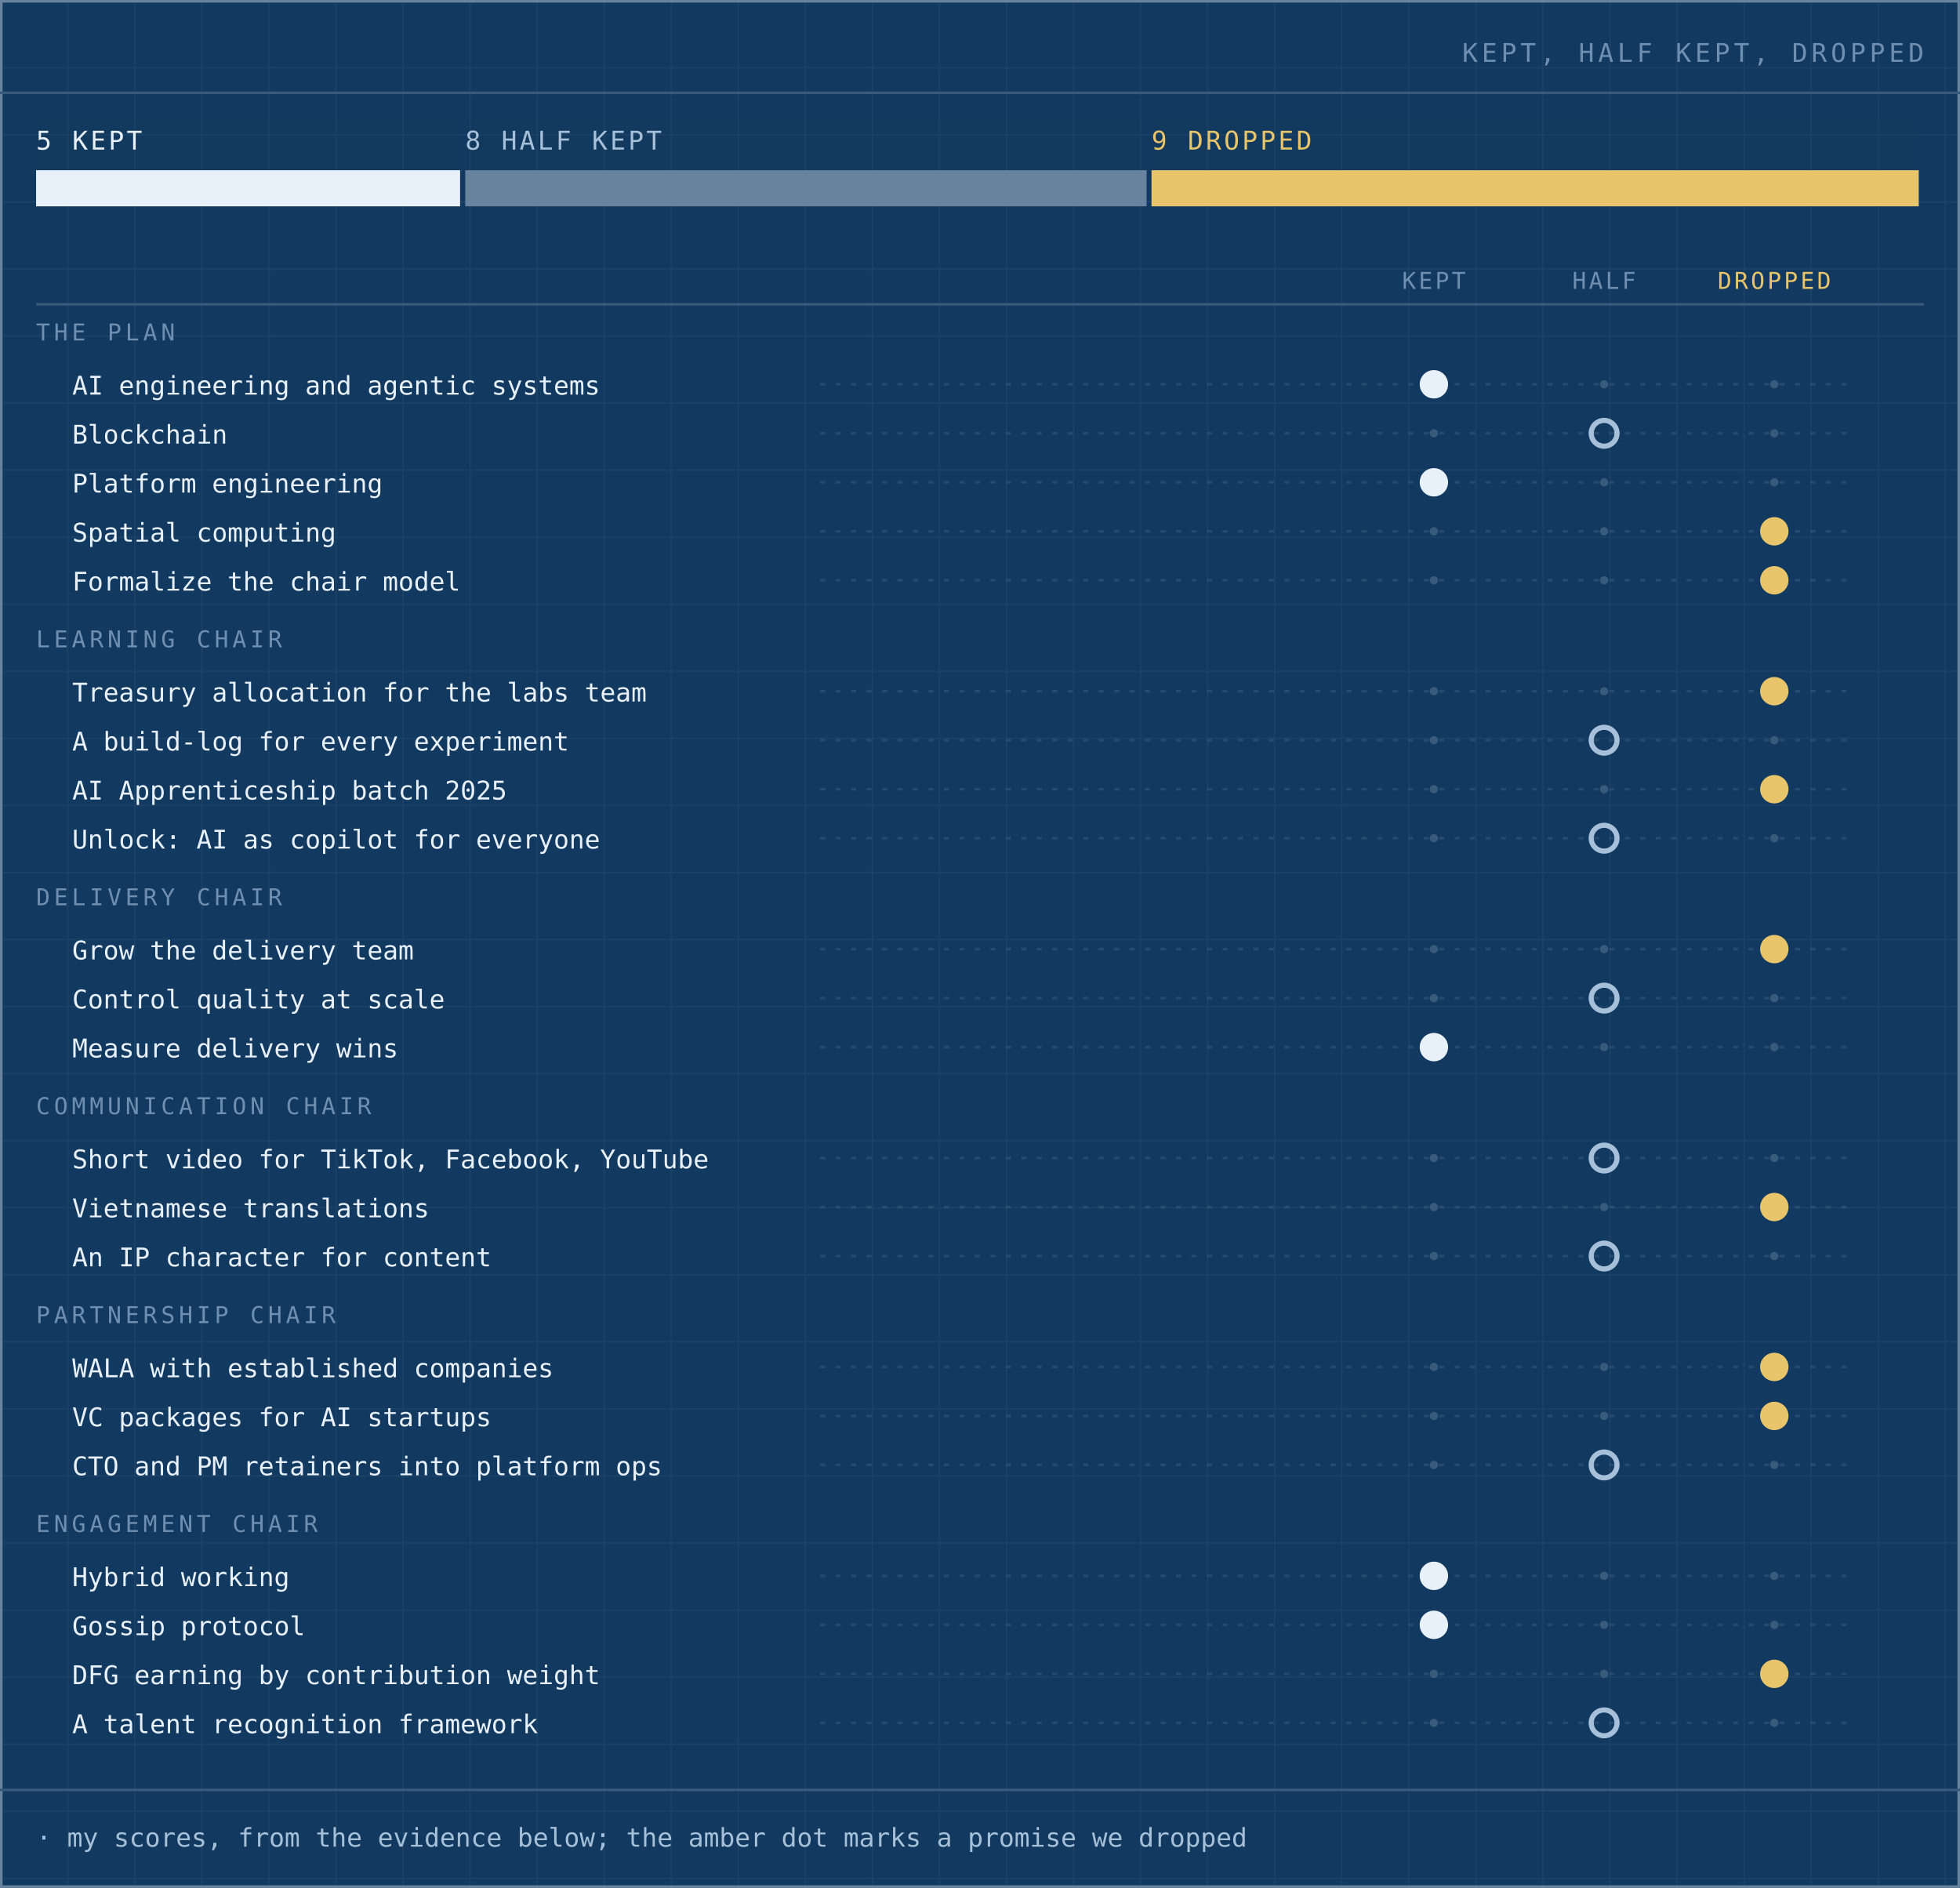
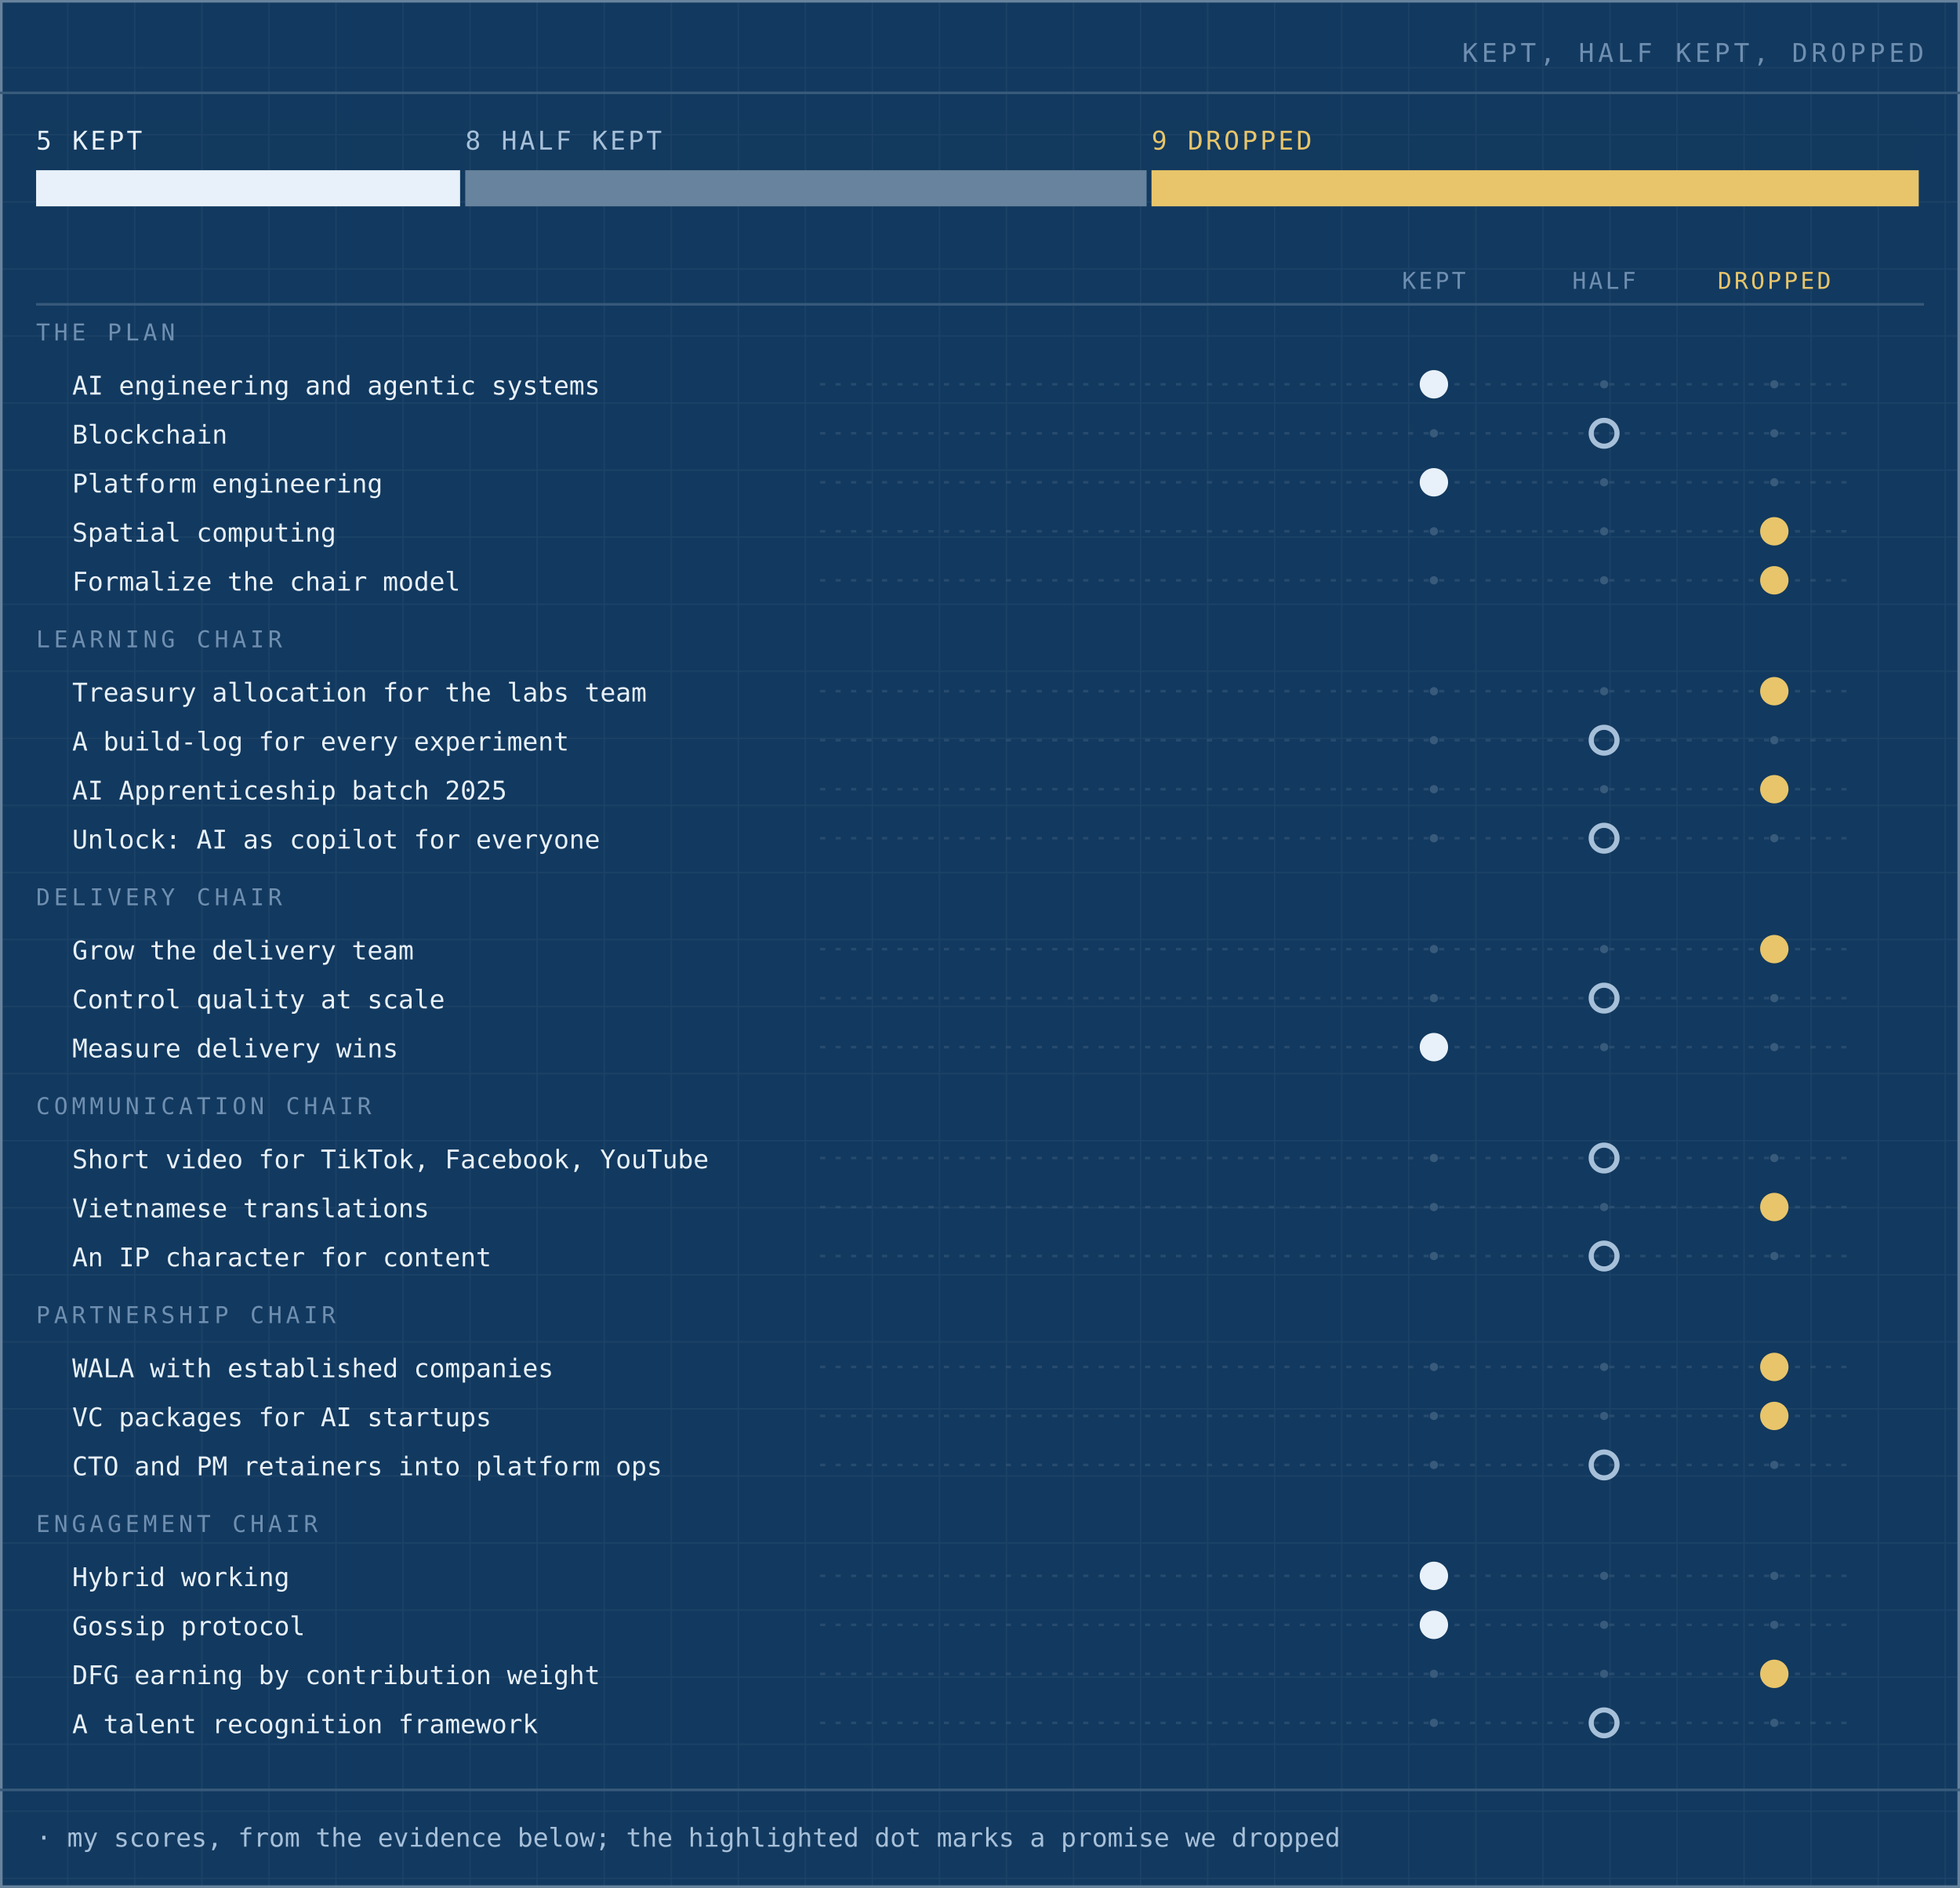
<svg xmlns="http://www.w3.org/2000/svg" viewBox="0 0 760 732" font-family="ui-monospace, SFMono-Regular, Menlo, Consolas, monospace">
  <defs>
    <pattern id="g1" width="26" height="26" patternUnits="userSpaceOnUse">
      <path d="M 26 0 L 0 0 0 26" fill="none" stroke="#e8f1fa" stroke-opacity="0.05" stroke-width="1" />
    </pattern>
  </defs>
  <rect width="760" height="732" fill="#12395f" />
  <rect width="760" height="732" fill="url(#g1)" />
  <rect x="0.5" y="0.5" width="759" height="731" fill="none" stroke="#68839d" />
  <text x="746" y="24" font-size="10" letter-spacing="1.5" fill="#6f8fb0" text-anchor="end">KEPT, HALF KEPT, DROPPED</text>
  <line x1="0" y1="36" x2="760" y2="36" stroke="#385a7b" />
  <rect x="14.0" y="46" width="164.4" height="34" fill="#12395f" fill-opacity="0.01" />
  <rect x="14.0" y="66" width="164.4" height="14" fill="#e8f1fa" />
  <text x="14.0" y="58" font-size="10" letter-spacing="1" fill="#e8f1fa">5 KEPT</text>
  <rect x="180.4" y="46" width="264.2" height="34" fill="#12395f" fill-opacity="0.01" />
  <rect x="180.4" y="66" width="264.2" height="14" fill="#68839d" />
  <text x="180.4" y="58" font-size="10" letter-spacing="1" fill="#a7c0d9">8 HALF KEPT</text>
  <rect x="446.5" y="46" width="297.5" height="34" fill="#12395f" fill-opacity="0.01" />
  <rect x="446.5" y="66" width="297.5" height="14" fill="#e8c56a" />
  <text x="446.5" y="58" font-size="10" letter-spacing="1" fill="#e8c56a">9 DROPPED</text>
  <text x="556" y="112" font-size="9" letter-spacing="1" fill="#6f8fb0" text-anchor="middle">KEPT</text>
  <text x="622" y="112" font-size="9" letter-spacing="1" fill="#6f8fb0" text-anchor="middle">HALF</text>
  <text x="688" y="112" font-size="9" letter-spacing="1" fill="#e8c56a" text-anchor="middle">DROPPED</text>
  <line x1="14" y1="118" x2="746" y2="118" stroke="#385a7b" />
  <text x="14" y="132" font-size="9" letter-spacing="1.5" fill="#6f8fb0">THE PLAN</text>
  <line x1="318" y1="149" x2="720" y2="149" stroke="#385a7b" stroke-opacity="0.55" stroke-dasharray="2 4" />
  <text x="28" y="153" font-size="10" fill="#e8f1fa">AI engineering and agentic systems</text>
  <circle cx="556" cy="149" r="5.5" fill="#e8f1fa" />
  <circle cx="622" cy="149" r="1.6" fill="#385a7b" />
  <circle cx="688" cy="149" r="1.6" fill="#385a7b" />
  <line x1="318" y1="168" x2="720" y2="168" stroke="#385a7b" stroke-opacity="0.55" stroke-dasharray="2 4" />
  <text x="28" y="172" font-size="10" fill="#e8f1fa">Blockchain</text>
  <circle cx="556" cy="168" r="1.6" fill="#385a7b" />
  <circle cx="622" cy="168" r="5" fill="none" stroke="#a7c0d9" stroke-width="2" />
  <circle cx="688" cy="168" r="1.6" fill="#385a7b" />
  <line x1="318" y1="187" x2="720" y2="187" stroke="#385a7b" stroke-opacity="0.55" stroke-dasharray="2 4" />
  <text x="28" y="191" font-size="10" fill="#e8f1fa">Platform engineering</text>
  <circle cx="556" cy="187" r="5.5" fill="#e8f1fa" />
  <circle cx="622" cy="187" r="1.6" fill="#385a7b" />
  <circle cx="688" cy="187" r="1.6" fill="#385a7b" />
  <line x1="318" y1="206" x2="720" y2="206" stroke="#385a7b" stroke-opacity="0.55" stroke-dasharray="2 4" />
  <text x="28" y="210" font-size="10" fill="#e8f1fa">Spatial computing</text>
  <circle cx="556" cy="206" r="1.6" fill="#385a7b" />
  <circle cx="622" cy="206" r="1.6" fill="#385a7b" />
  <circle cx="688" cy="206" r="5.5" fill="#e8c56a" />
  <line x1="318" y1="225" x2="720" y2="225" stroke="#385a7b" stroke-opacity="0.55" stroke-dasharray="2 4" />
  <text x="28" y="229" font-size="10" fill="#e8f1fa">Formalize the chair model</text>
  <circle cx="556" cy="225" r="1.6" fill="#385a7b" />
  <circle cx="622" cy="225" r="1.6" fill="#385a7b" />
  <circle cx="688" cy="225" r="5.5" fill="#e8c56a" />
  <text x="14" y="251" font-size="9" letter-spacing="1.5" fill="#6f8fb0">LEARNING CHAIR</text>
  <line x1="318" y1="268" x2="720" y2="268" stroke="#385a7b" stroke-opacity="0.55" stroke-dasharray="2 4" />
  <text x="28" y="272" font-size="10" fill="#e8f1fa">Treasury allocation for the labs team</text>
  <circle cx="556" cy="268" r="1.6" fill="#385a7b" />
  <circle cx="622" cy="268" r="1.6" fill="#385a7b" />
  <circle cx="688" cy="268" r="5.5" fill="#e8c56a" />
  <line x1="318" y1="287" x2="720" y2="287" stroke="#385a7b" stroke-opacity="0.55" stroke-dasharray="2 4" />
  <text x="28" y="291" font-size="10" fill="#e8f1fa">A build-log for every experiment</text>
  <circle cx="556" cy="287" r="1.6" fill="#385a7b" />
  <circle cx="622" cy="287" r="5" fill="none" stroke="#a7c0d9" stroke-width="2" />
  <circle cx="688" cy="287" r="1.6" fill="#385a7b" />
  <line x1="318" y1="306" x2="720" y2="306" stroke="#385a7b" stroke-opacity="0.55" stroke-dasharray="2 4" />
  <text x="28" y="310" font-size="10" fill="#e8f1fa">AI Apprenticeship batch 2025</text>
  <circle cx="556" cy="306" r="1.6" fill="#385a7b" />
  <circle cx="622" cy="306" r="1.6" fill="#385a7b" />
  <circle cx="688" cy="306" r="5.5" fill="#e8c56a" />
  <line x1="318" y1="325" x2="720" y2="325" stroke="#385a7b" stroke-opacity="0.55" stroke-dasharray="2 4" />
  <text x="28" y="329" font-size="10" fill="#e8f1fa">Unlock: AI as copilot for everyone</text>
  <circle cx="556" cy="325" r="1.6" fill="#385a7b" />
  <circle cx="622" cy="325" r="5" fill="none" stroke="#a7c0d9" stroke-width="2" />
  <circle cx="688" cy="325" r="1.6" fill="#385a7b" />
  <text x="14" y="351" font-size="9" letter-spacing="1.5" fill="#6f8fb0">DELIVERY CHAIR</text>
  <line x1="318" y1="368" x2="720" y2="368" stroke="#385a7b" stroke-opacity="0.55" stroke-dasharray="2 4" />
  <text x="28" y="372" font-size="10" fill="#e8f1fa">Grow the delivery team</text>
  <circle cx="556" cy="368" r="1.6" fill="#385a7b" />
  <circle cx="622" cy="368" r="1.6" fill="#385a7b" />
  <circle cx="688" cy="368" r="5.5" fill="#e8c56a" />
  <line x1="318" y1="387" x2="720" y2="387" stroke="#385a7b" stroke-opacity="0.55" stroke-dasharray="2 4" />
  <text x="28" y="391" font-size="10" fill="#e8f1fa">Control quality at scale</text>
  <circle cx="556" cy="387" r="1.6" fill="#385a7b" />
  <circle cx="622" cy="387" r="5" fill="none" stroke="#a7c0d9" stroke-width="2" />
  <circle cx="688" cy="387" r="1.6" fill="#385a7b" />
  <line x1="318" y1="406" x2="720" y2="406" stroke="#385a7b" stroke-opacity="0.55" stroke-dasharray="2 4" />
  <text x="28" y="410" font-size="10" fill="#e8f1fa">Measure delivery wins</text>
  <circle cx="556" cy="406" r="5.5" fill="#e8f1fa" />
  <circle cx="622" cy="406" r="1.6" fill="#385a7b" />
  <circle cx="688" cy="406" r="1.6" fill="#385a7b" />
  <text x="14" y="432" font-size="9" letter-spacing="1.5" fill="#6f8fb0">COMMUNICATION CHAIR</text>
  <line x1="318" y1="449" x2="720" y2="449" stroke="#385a7b" stroke-opacity="0.55" stroke-dasharray="2 4" />
  <text x="28" y="453" font-size="10" fill="#e8f1fa">Short video for TikTok, Facebook, YouTube</text>
  <circle cx="556" cy="449" r="1.6" fill="#385a7b" />
  <circle cx="622" cy="449" r="5" fill="none" stroke="#a7c0d9" stroke-width="2" />
  <circle cx="688" cy="449" r="1.6" fill="#385a7b" />
  <line x1="318" y1="468" x2="720" y2="468" stroke="#385a7b" stroke-opacity="0.55" stroke-dasharray="2 4" />
  <text x="28" y="472" font-size="10" fill="#e8f1fa">Vietnamese translations</text>
  <circle cx="556" cy="468" r="1.6" fill="#385a7b" />
  <circle cx="622" cy="468" r="1.6" fill="#385a7b" />
  <circle cx="688" cy="468" r="5.5" fill="#e8c56a" />
  <line x1="318" y1="487" x2="720" y2="487" stroke="#385a7b" stroke-opacity="0.55" stroke-dasharray="2 4" />
  <text x="28" y="491" font-size="10" fill="#e8f1fa">An IP character for content</text>
  <circle cx="556" cy="487" r="1.6" fill="#385a7b" />
  <circle cx="622" cy="487" r="5" fill="none" stroke="#a7c0d9" stroke-width="2" />
  <circle cx="688" cy="487" r="1.6" fill="#385a7b" />
  <text x="14" y="513" font-size="9" letter-spacing="1.5" fill="#6f8fb0">PARTNERSHIP CHAIR</text>
  <line x1="318" y1="530" x2="720" y2="530" stroke="#385a7b" stroke-opacity="0.55" stroke-dasharray="2 4" />
  <text x="28" y="534" font-size="10" fill="#e8f1fa">WALA with established companies</text>
  <circle cx="556" cy="530" r="1.6" fill="#385a7b" />
  <circle cx="622" cy="530" r="1.6" fill="#385a7b" />
  <circle cx="688" cy="530" r="5.5" fill="#e8c56a" />
  <line x1="318" y1="549" x2="720" y2="549" stroke="#385a7b" stroke-opacity="0.55" stroke-dasharray="2 4" />
  <text x="28" y="553" font-size="10" fill="#e8f1fa">VC packages for AI startups</text>
  <circle cx="556" cy="549" r="1.6" fill="#385a7b" />
  <circle cx="622" cy="549" r="1.6" fill="#385a7b" />
  <circle cx="688" cy="549" r="5.5" fill="#e8c56a" />
  <line x1="318" y1="568" x2="720" y2="568" stroke="#385a7b" stroke-opacity="0.55" stroke-dasharray="2 4" />
  <text x="28" y="572" font-size="10" fill="#e8f1fa">CTO and PM retainers into platform ops</text>
  <circle cx="556" cy="568" r="1.6" fill="#385a7b" />
  <circle cx="622" cy="568" r="5" fill="none" stroke="#a7c0d9" stroke-width="2" />
  <circle cx="688" cy="568" r="1.6" fill="#385a7b" />
  <text x="14" y="594" font-size="9" letter-spacing="1.5" fill="#6f8fb0">ENGAGEMENT CHAIR</text>
  <line x1="318" y1="611" x2="720" y2="611" stroke="#385a7b" stroke-opacity="0.55" stroke-dasharray="2 4" />
  <text x="28" y="615" font-size="10" fill="#e8f1fa">Hybrid working</text>
  <circle cx="556" cy="611" r="5.5" fill="#e8f1fa" />
  <circle cx="622" cy="611" r="1.6" fill="#385a7b" />
  <circle cx="688" cy="611" r="1.6" fill="#385a7b" />
  <line x1="318" y1="630" x2="720" y2="630" stroke="#385a7b" stroke-opacity="0.55" stroke-dasharray="2 4" />
  <text x="28" y="634" font-size="10" fill="#e8f1fa">Gossip protocol</text>
  <circle cx="556" cy="630" r="5.5" fill="#e8f1fa" />
  <circle cx="622" cy="630" r="1.6" fill="#385a7b" />
  <circle cx="688" cy="630" r="1.6" fill="#385a7b" />
  <line x1="318" y1="649" x2="720" y2="649" stroke="#385a7b" stroke-opacity="0.55" stroke-dasharray="2 4" />
  <text x="28" y="653" font-size="10" fill="#e8f1fa">DFG earning by contribution weight</text>
  <circle cx="556" cy="649" r="1.6" fill="#385a7b" />
  <circle cx="622" cy="649" r="1.6" fill="#385a7b" />
  <circle cx="688" cy="649" r="5.5" fill="#e8c56a" />
  <line x1="318" y1="668" x2="720" y2="668" stroke="#385a7b" stroke-opacity="0.55" stroke-dasharray="2 4" />
  <text x="28" y="672" font-size="10" fill="#e8f1fa">A talent recognition framework</text>
  <circle cx="556" cy="668" r="1.6" fill="#385a7b" />
  <circle cx="622" cy="668" r="5" fill="none" stroke="#a7c0d9" stroke-width="2" />
  <circle cx="688" cy="668" r="1.6" fill="#385a7b" />
  <line x1="0" y1="694" x2="760" y2="694" stroke="#385a7b" />
-   <text x="14" y="716" font-size="10" fill="#a7c0d9">· my scores, from the evidence below; the amber dot marks a promise we dropped</text>
+   <text x="14" y="716" font-size="10" fill="#a7c0d9">· my scores, from the evidence below; the highlighted dot marks a promise we dropped</text>
</svg>
